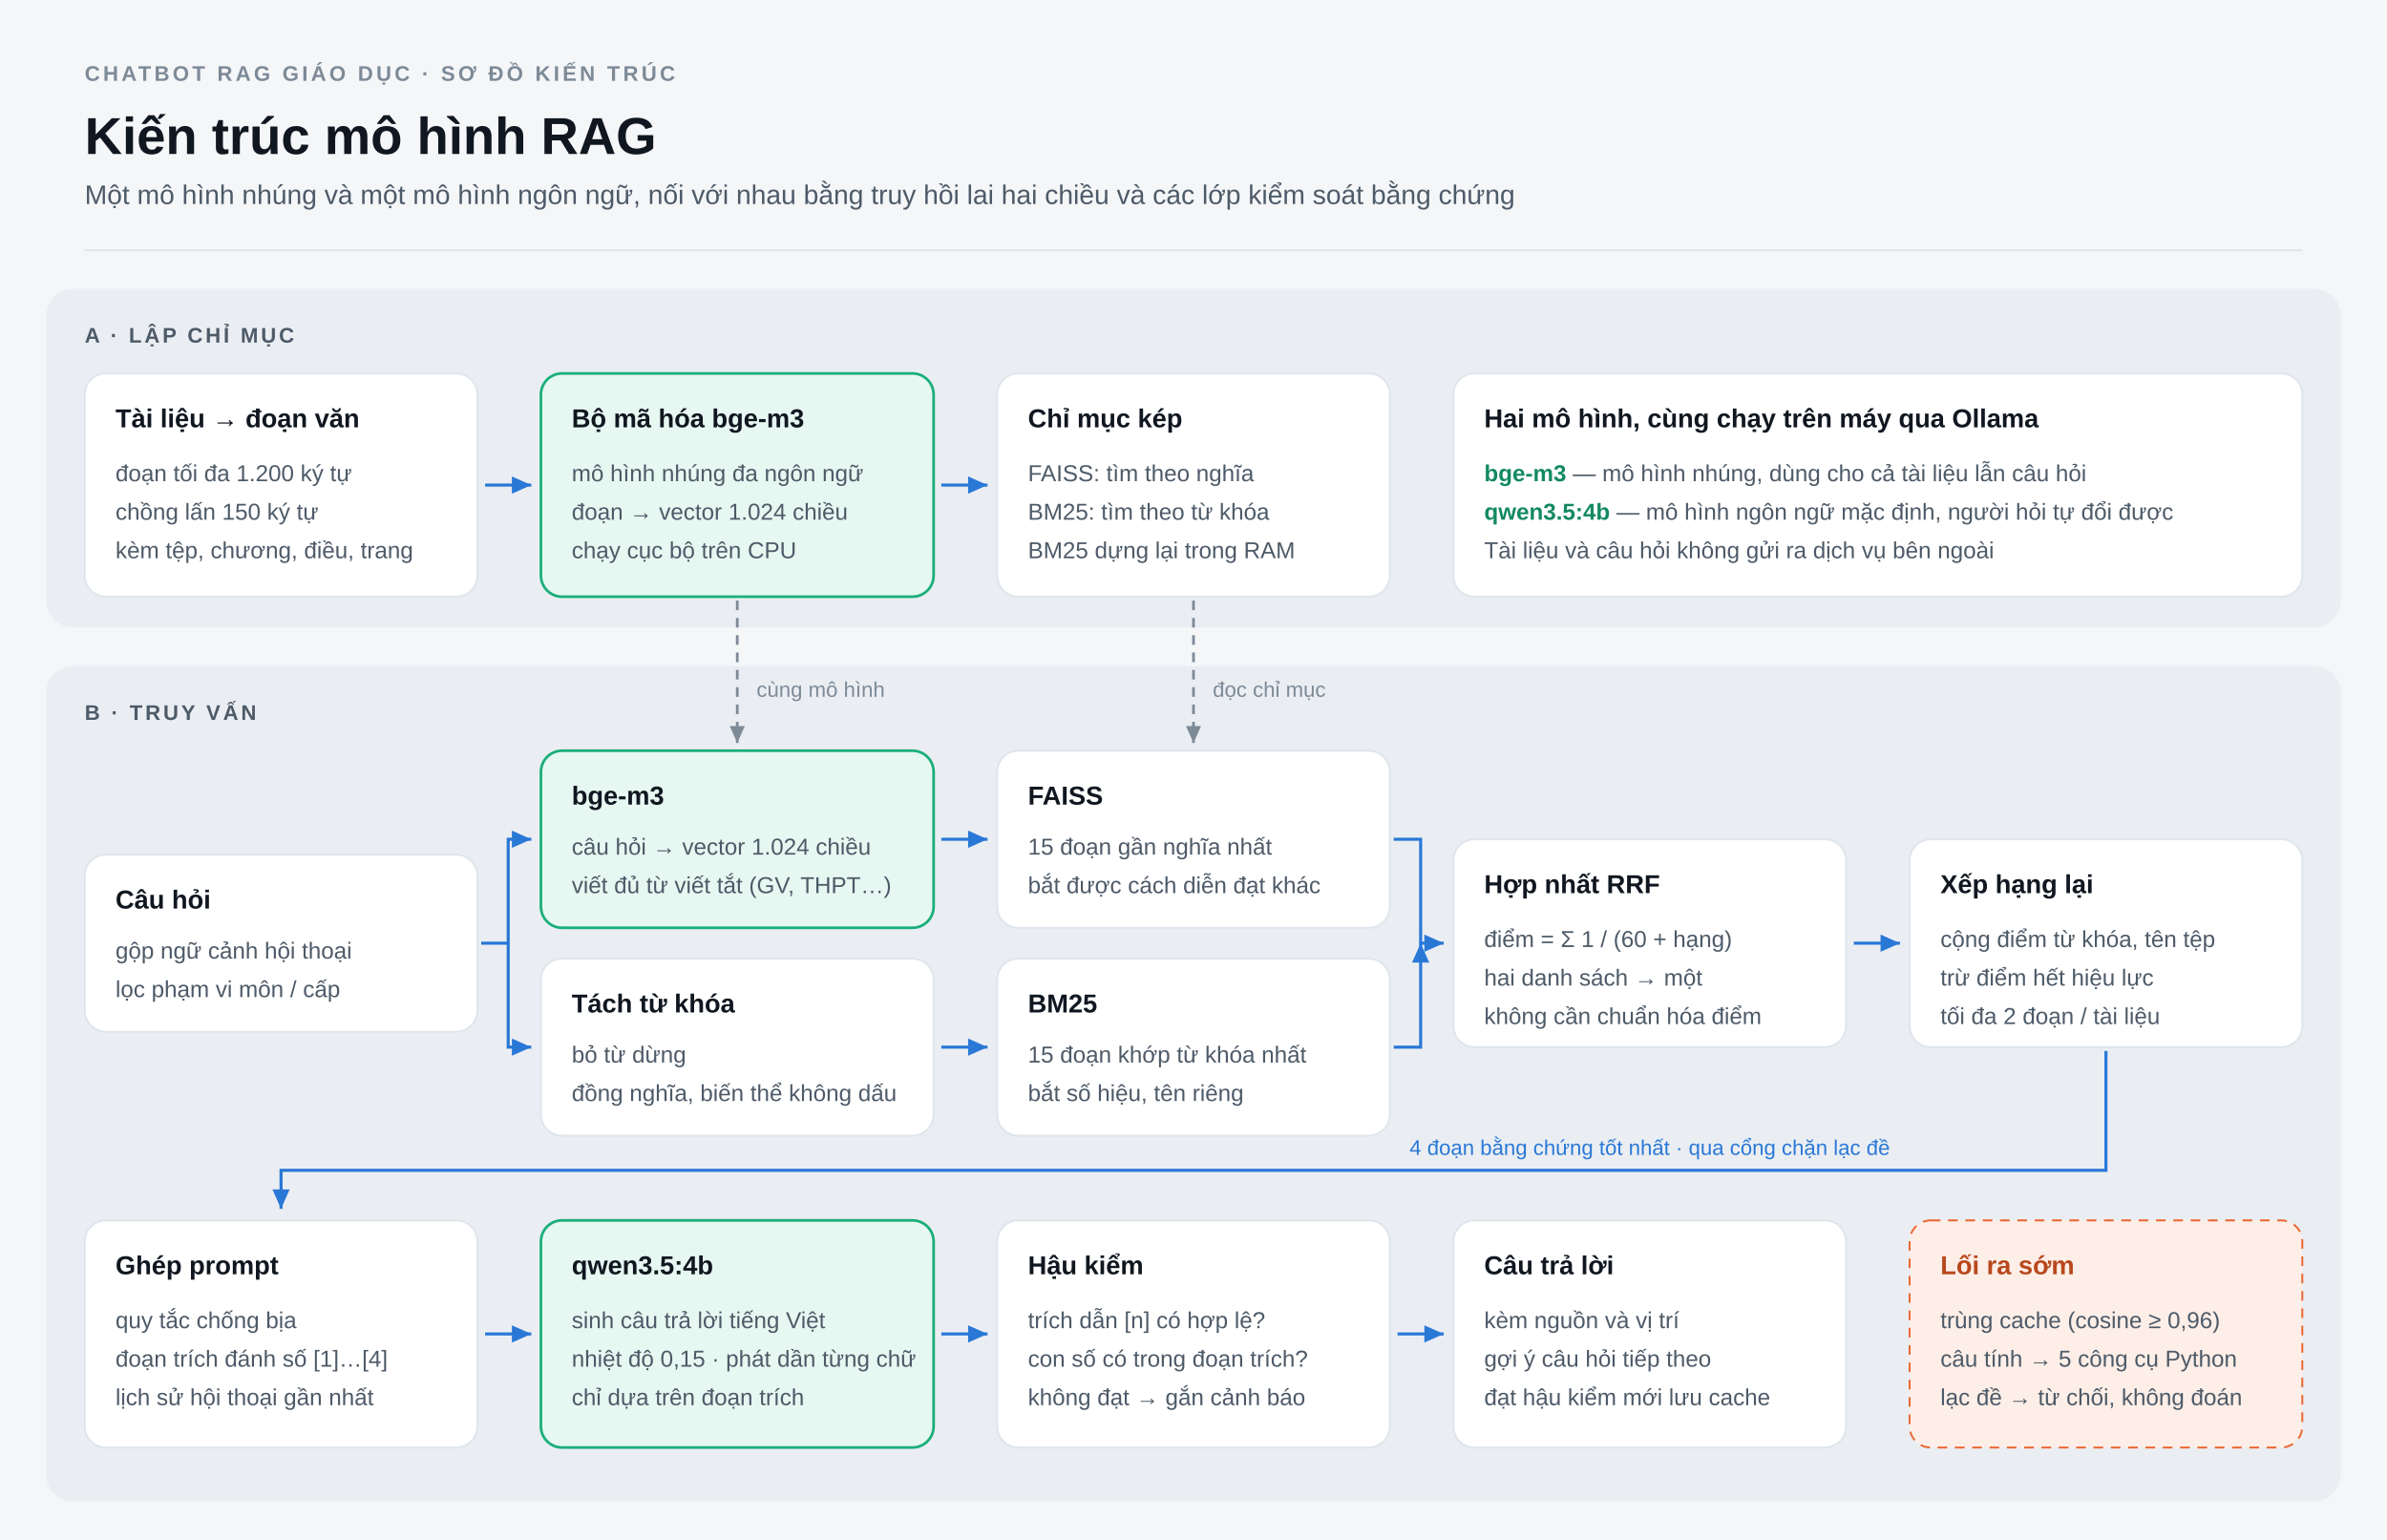
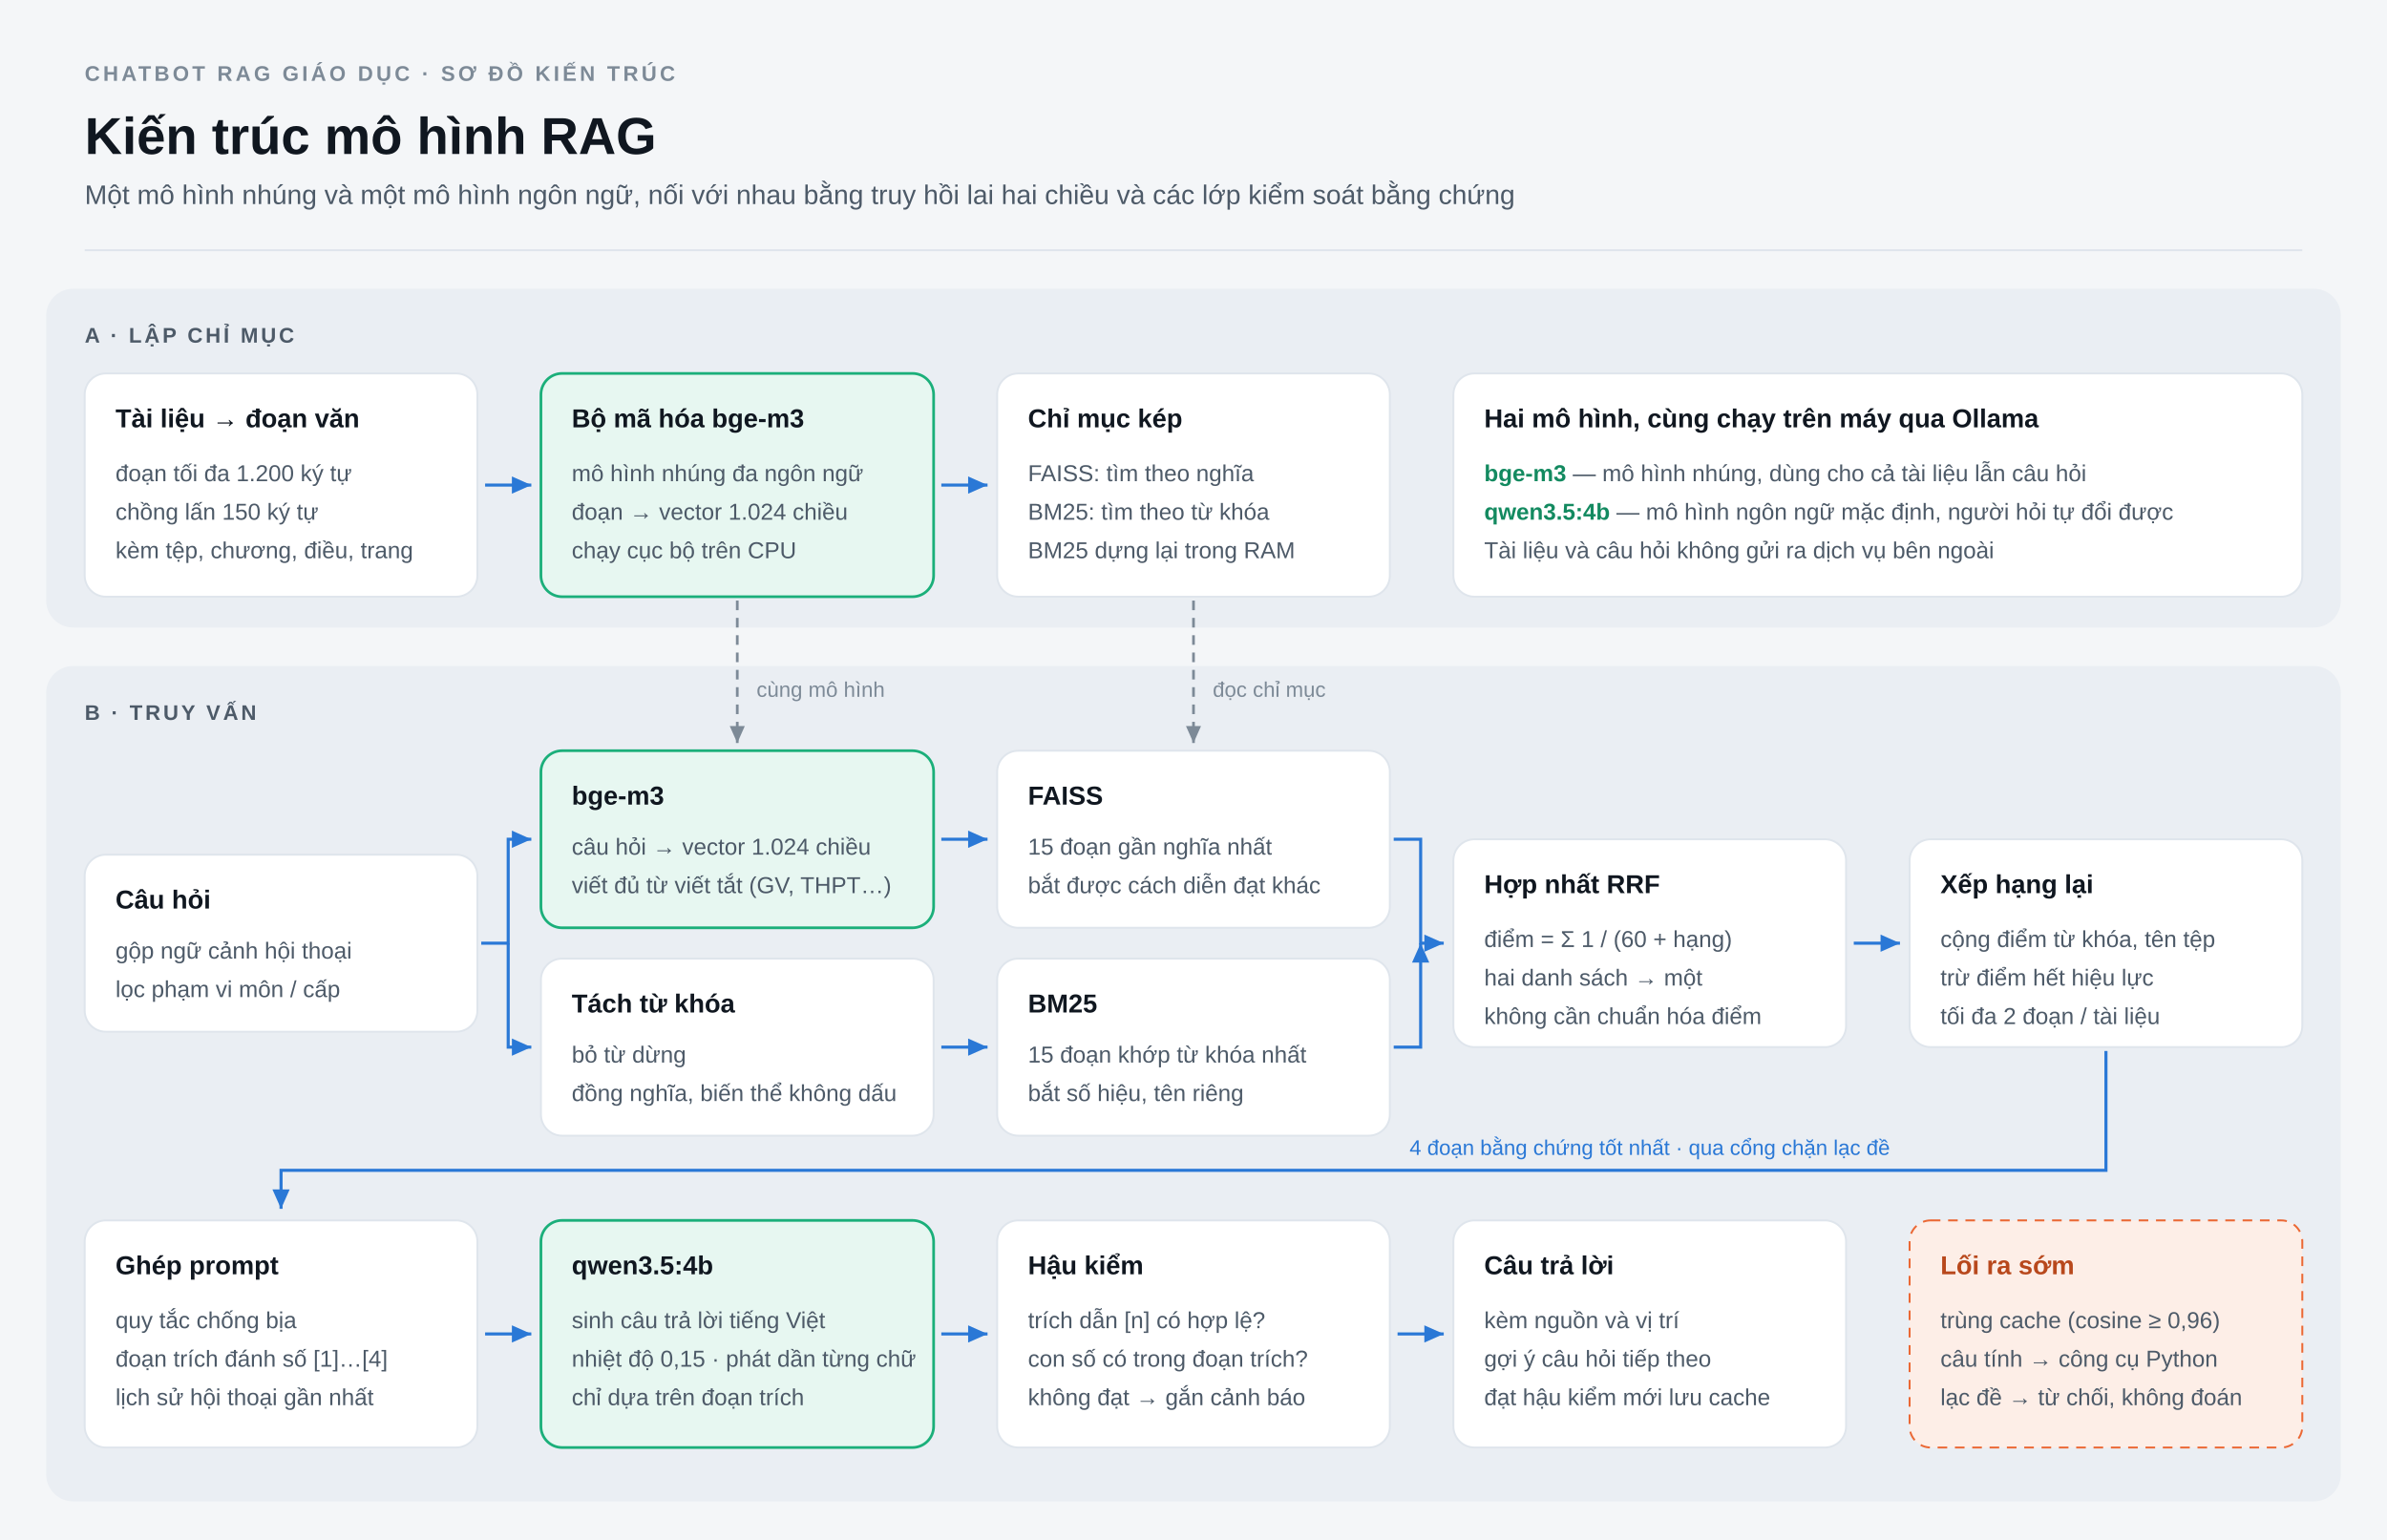
<svg xmlns="http://www.w3.org/2000/svg" width="1240" height="800" viewBox="0 0 1240 800" role="img" aria-label="Kien truc mo hinh RAG: bge-m3 nhung tai lieu va cau hoi, truy hoi lai FAISS va BM25 hop nhat RRF, xep hang lai, qwen3.5:4b sinh cau tra loi va hau kiem">
  <defs>
    <marker id="ab" viewBox="0 0 10 10" refX="9" refY="5" markerWidth="7" markerHeight="7" orient="auto-start-reverse">
      <path d="M0,1 L9,5 L0,9 z" fill="#2a78d6" />
    </marker>
    <marker id="ag" viewBox="0 0 10 10" refX="9" refY="5" markerWidth="7" markerHeight="7" orient="auto-start-reverse">
      <path d="M0,1 L9,5 L0,9 z" fill="#7d8a97" />
    </marker>
    <marker id="ao" viewBox="0 0 10 10" refX="9" refY="5" markerWidth="7" markerHeight="7" orient="auto-start-reverse">
      <path d="M0,1 L9,5 L0,9 z" fill="#eb6834" />
    </marker>
  </defs>
  <rect width="1240" height="800" fill="#f4f6f8" />
  <g font-family="'Be Vietnam Pro','Segoe UI','Helvetica Neue',Arial,sans-serif">
    <text x="44" y="42" font-size="11" font-weight="600" fill="#7d8a97" letter-spacing="1.6">CHATBOT RAG GIÁO DỤC · SƠ ĐỒ KIẾN TRÚC</text>
    <text x="44" y="80" font-size="27" font-weight="600" fill="#101720">Kiến trúc mô hình RAG</text>
    <text x="44" y="106" font-size="14" fill="#4d5a68">Một mô hình nhúng và một mô hình ngôn ngữ, nối với nhau bằng truy hồi lai hai chiều và các lớp kiểm soát bằng chứng</text>
    <line x1="44" y1="130" x2="1196" y2="130" stroke="#dfe5ec" stroke-width="1" />
    <rect x="24" y="150" width="1192" height="176" rx="14" fill="#eaeef3" />
    <rect x="24" y="346" width="1192" height="434" rx="14" fill="#eaeef3" />
    <g font-size="11" font-weight="600" fill="#4d5a68" letter-spacing="1.4">
      <text x="44" y="178">A · LẬP CHỈ MỤC</text>
      <text x="44" y="374">B · TRUY VẤN</text>
    </g>
    <rect x="44" y="194" width="204" height="116" rx="11" fill="#ffffff" stroke="#dfe5ec" />
    <rect x="281" y="194" width="204" height="116" rx="11" fill="#e7f7f1" stroke="#1baf7a" stroke-width="1.4" />
    <rect x="518" y="194" width="204" height="116" rx="11" fill="#ffffff" stroke="#dfe5ec" />
    <rect x="755" y="194" width="441" height="116" rx="11" fill="#ffffff" stroke="#dfe5ec" />
    <g font-size="13.5" font-weight="600" fill="#101720">
      <text x="60" y="222">Tài liệu → đoạn văn</text>
      <text x="297" y="222">Bộ mã hóa bge-m3</text>
      <text x="534" y="222">Chỉ mục kép</text>
      <text x="771" y="222">Hai mô hình, cùng chạy trên máy qua Ollama</text>
    </g>
    <g font-size="12" fill="#4d5a68">
      <text x="60" y="250">đoạn tối đa 1.200 ký tự</text>
      <text x="60" y="270">chồng lấn 150 ký tự</text>
      <text x="60" y="290">kèm tệp, chương, điều, trang</text>
      <text x="297" y="250">mô hình nhúng đa ngôn ngữ</text>
      <text x="297" y="270">đoạn → vector 1.024 chiều</text>
      <text x="297" y="290">chạy cục bộ trên CPU</text>
      <text x="534" y="250">FAISS: tìm theo nghĩa</text>
      <text x="534" y="270">BM25: tìm theo từ khóa</text>
      <text x="534" y="290">BM25 dựng lại trong RAM</text>
      <text x="771" y="250">
        <tspan font-weight="600" fill="#138a60">bge-m3</tspan> — mô hình nhúng, dùng cho cả tài liệu lẫn câu hỏi</text>
      <text x="771" y="270">
        <tspan font-weight="600" fill="#138a60">qwen3.5:4b</tspan> — mô hình ngôn ngữ mặc định, người hỏi tự đổi được</text>
      <text x="771" y="290">Tài liệu và câu hỏi không gửi ra dịch vụ bên ngoài</text>
    </g>
    <g stroke="#2a78d6" stroke-width="1.6" fill="none" marker-end="url(#ab)">
      <line x1="252" y1="252" x2="276" y2="252" />
      <line x1="489" y1="252" x2="513" y2="252" />
    </g>
    <g stroke="#7d8a97" stroke-width="1.4" stroke-dasharray="5 4" fill="none" marker-end="url(#ag)">
      <line x1="383" y1="312" x2="383" y2="386" />
      <line x1="620" y1="312" x2="620" y2="386" />
    </g>
    <g font-size="11" fill="#7d8a97">
      <text x="393" y="362">cùng mô hình</text>
      <text x="630" y="362">đọc chỉ mục</text>
    </g>
    <rect x="44" y="444" width="204" height="92" rx="11" fill="#ffffff" stroke="#dfe5ec" />
    <rect x="281" y="390" width="204" height="92" rx="11" fill="#e7f7f1" stroke="#1baf7a" stroke-width="1.4" />
    <rect x="281" y="498" width="204" height="92" rx="11" fill="#ffffff" stroke="#dfe5ec" />
    <rect x="518" y="390" width="204" height="92" rx="11" fill="#ffffff" stroke="#dfe5ec" />
    <rect x="518" y="498" width="204" height="92" rx="11" fill="#ffffff" stroke="#dfe5ec" />
    <rect x="755" y="436" width="204" height="108" rx="11" fill="#ffffff" stroke="#dfe5ec" />
    <rect x="992" y="436" width="204" height="108" rx="11" fill="#ffffff" stroke="#dfe5ec" />
    <g font-size="13.5" font-weight="600" fill="#101720">
      <text x="60" y="472">Câu hỏi</text>
      <text x="297" y="418">bge-m3</text>
      <text x="297" y="526">Tách từ khóa</text>
      <text x="534" y="418">FAISS</text>
      <text x="534" y="526">BM25</text>
      <text x="771" y="464">Hợp nhất RRF</text>
      <text x="1008" y="464">Xếp hạng lại</text>
    </g>
    <g font-size="12" fill="#4d5a68">
      <text x="60" y="498">gộp ngữ cảnh hội thoại</text>
      <text x="60" y="518">lọc phạm vi môn / cấp</text>
      <text x="297" y="444">câu hỏi → vector 1.024 chiều</text>
      <text x="297" y="464">viết đủ từ viết tắt (GV, THPT…)</text>
      <text x="297" y="552">bỏ từ dừng</text>
      <text x="297" y="572">đồng nghĩa, biến thể không dấu</text>
      <text x="534" y="444">15 đoạn gần nghĩa nhất</text>
      <text x="534" y="464">bắt được cách diễn đạt khác</text>
      <text x="534" y="552">15 đoạn khớp từ khóa nhất</text>
      <text x="534" y="572">bắt số hiệu, tên riêng</text>
      <text x="771" y="492">điểm = Σ 1 / (60 + hạng)</text>
      <text x="771" y="512">hai danh sách → một</text>
      <text x="771" y="532">không cần chuẩn hóa điểm</text>
      <text x="1008" y="492">cộng điểm từ khóa, tên tệp</text>
      <text x="1008" y="512">trừ điểm hết hiệu lực</text>
      <text x="1008" y="532">tối đa 2 đoạn / tài liệu</text>
    </g>
    <g stroke="#2a78d6" stroke-width="1.6" fill="none" marker-end="url(#ab)">
      <path d="M250,490 H264 V436 H276" />
      <path d="M264,490 V544 H276" />
      <line x1="489" y1="436" x2="513" y2="436" />
      <line x1="489" y1="544" x2="513" y2="544" />
      <path d="M724,436 H738 V490 H750" />
      <path d="M724,544 H738 V490" />
      <line x1="963" y1="490" x2="987" y2="490" />
      <path d="M1094,546 V608 H146 V628" />
    </g>
    <text x="857" y="600" font-size="11" fill="#2a78d6" text-anchor="middle">4 đoạn bằng chứng tốt nhất · qua cổng chặn lạc đề</text>
    <rect x="44" y="634" width="204" height="118" rx="11" fill="#ffffff" stroke="#dfe5ec" />
    <rect x="281" y="634" width="204" height="118" rx="11" fill="#e7f7f1" stroke="#1baf7a" stroke-width="1.4" />
    <rect x="518" y="634" width="204" height="118" rx="11" fill="#ffffff" stroke="#dfe5ec" />
    <rect x="755" y="634" width="204" height="118" rx="11" fill="#ffffff" stroke="#dfe5ec" />
    <rect x="992" y="634" width="204" height="118" rx="11" fill="#fdeee7" stroke="#eb6834" stroke-dasharray="5 4" />
    <g font-size="13.5" font-weight="600" fill="#101720">
      <text x="60" y="662">Ghép prompt</text>
      <text x="297" y="662">qwen3.5:4b</text>
      <text x="534" y="662">Hậu kiểm</text>
      <text x="771" y="662">Câu trả lời</text>
      <text x="1008" y="662" fill="#b8481c">Lối ra sớm</text>
    </g>
    <g font-size="12" fill="#4d5a68">
      <text x="60" y="690">quy tắc chống bịa</text>
      <text x="60" y="710">đoạn trích đánh số [1]…[4]</text>
      <text x="60" y="730">lịch sử hội thoại gần nhất</text>
      <text x="297" y="690">sinh câu trả lời tiếng Việt</text>
      <text x="297" y="710">nhiệt độ 0,15 · phát dần từng chữ</text>
      <text x="297" y="730">chỉ dựa trên đoạn trích</text>
      <text x="534" y="690">trích dẫn [n] có hợp lệ?</text>
      <text x="534" y="710">con số có trong đoạn trích?</text>
      <text x="534" y="730">không đạt → gắn cảnh báo</text>
      <text x="771" y="690">kèm nguồn và vị trí</text>
      <text x="771" y="710">gợi ý câu hỏi tiếp theo</text>
      <text x="771" y="730">đạt hậu kiểm mới lưu cache</text>
      <text x="1008" y="690">trùng cache (cosine ≥ 0,96)</text>
-       <text x="1008" y="710">câu tính → 5 công cụ Python</text>
+       <text x="1008" y="710">câu tính → công cụ Python</text>
      <text x="1008" y="730">lạc đề → từ chối, không đoán</text>
    </g>
    <g stroke="#2a78d6" stroke-width="1.6" fill="none" marker-end="url(#ab)">
      <line x1="252" y1="693" x2="276" y2="693" />
      <line x1="489" y1="693" x2="513" y2="693" />
      <line x1="726" y1="693" x2="750" y2="693" />
    </g>
  </g>
</svg>
